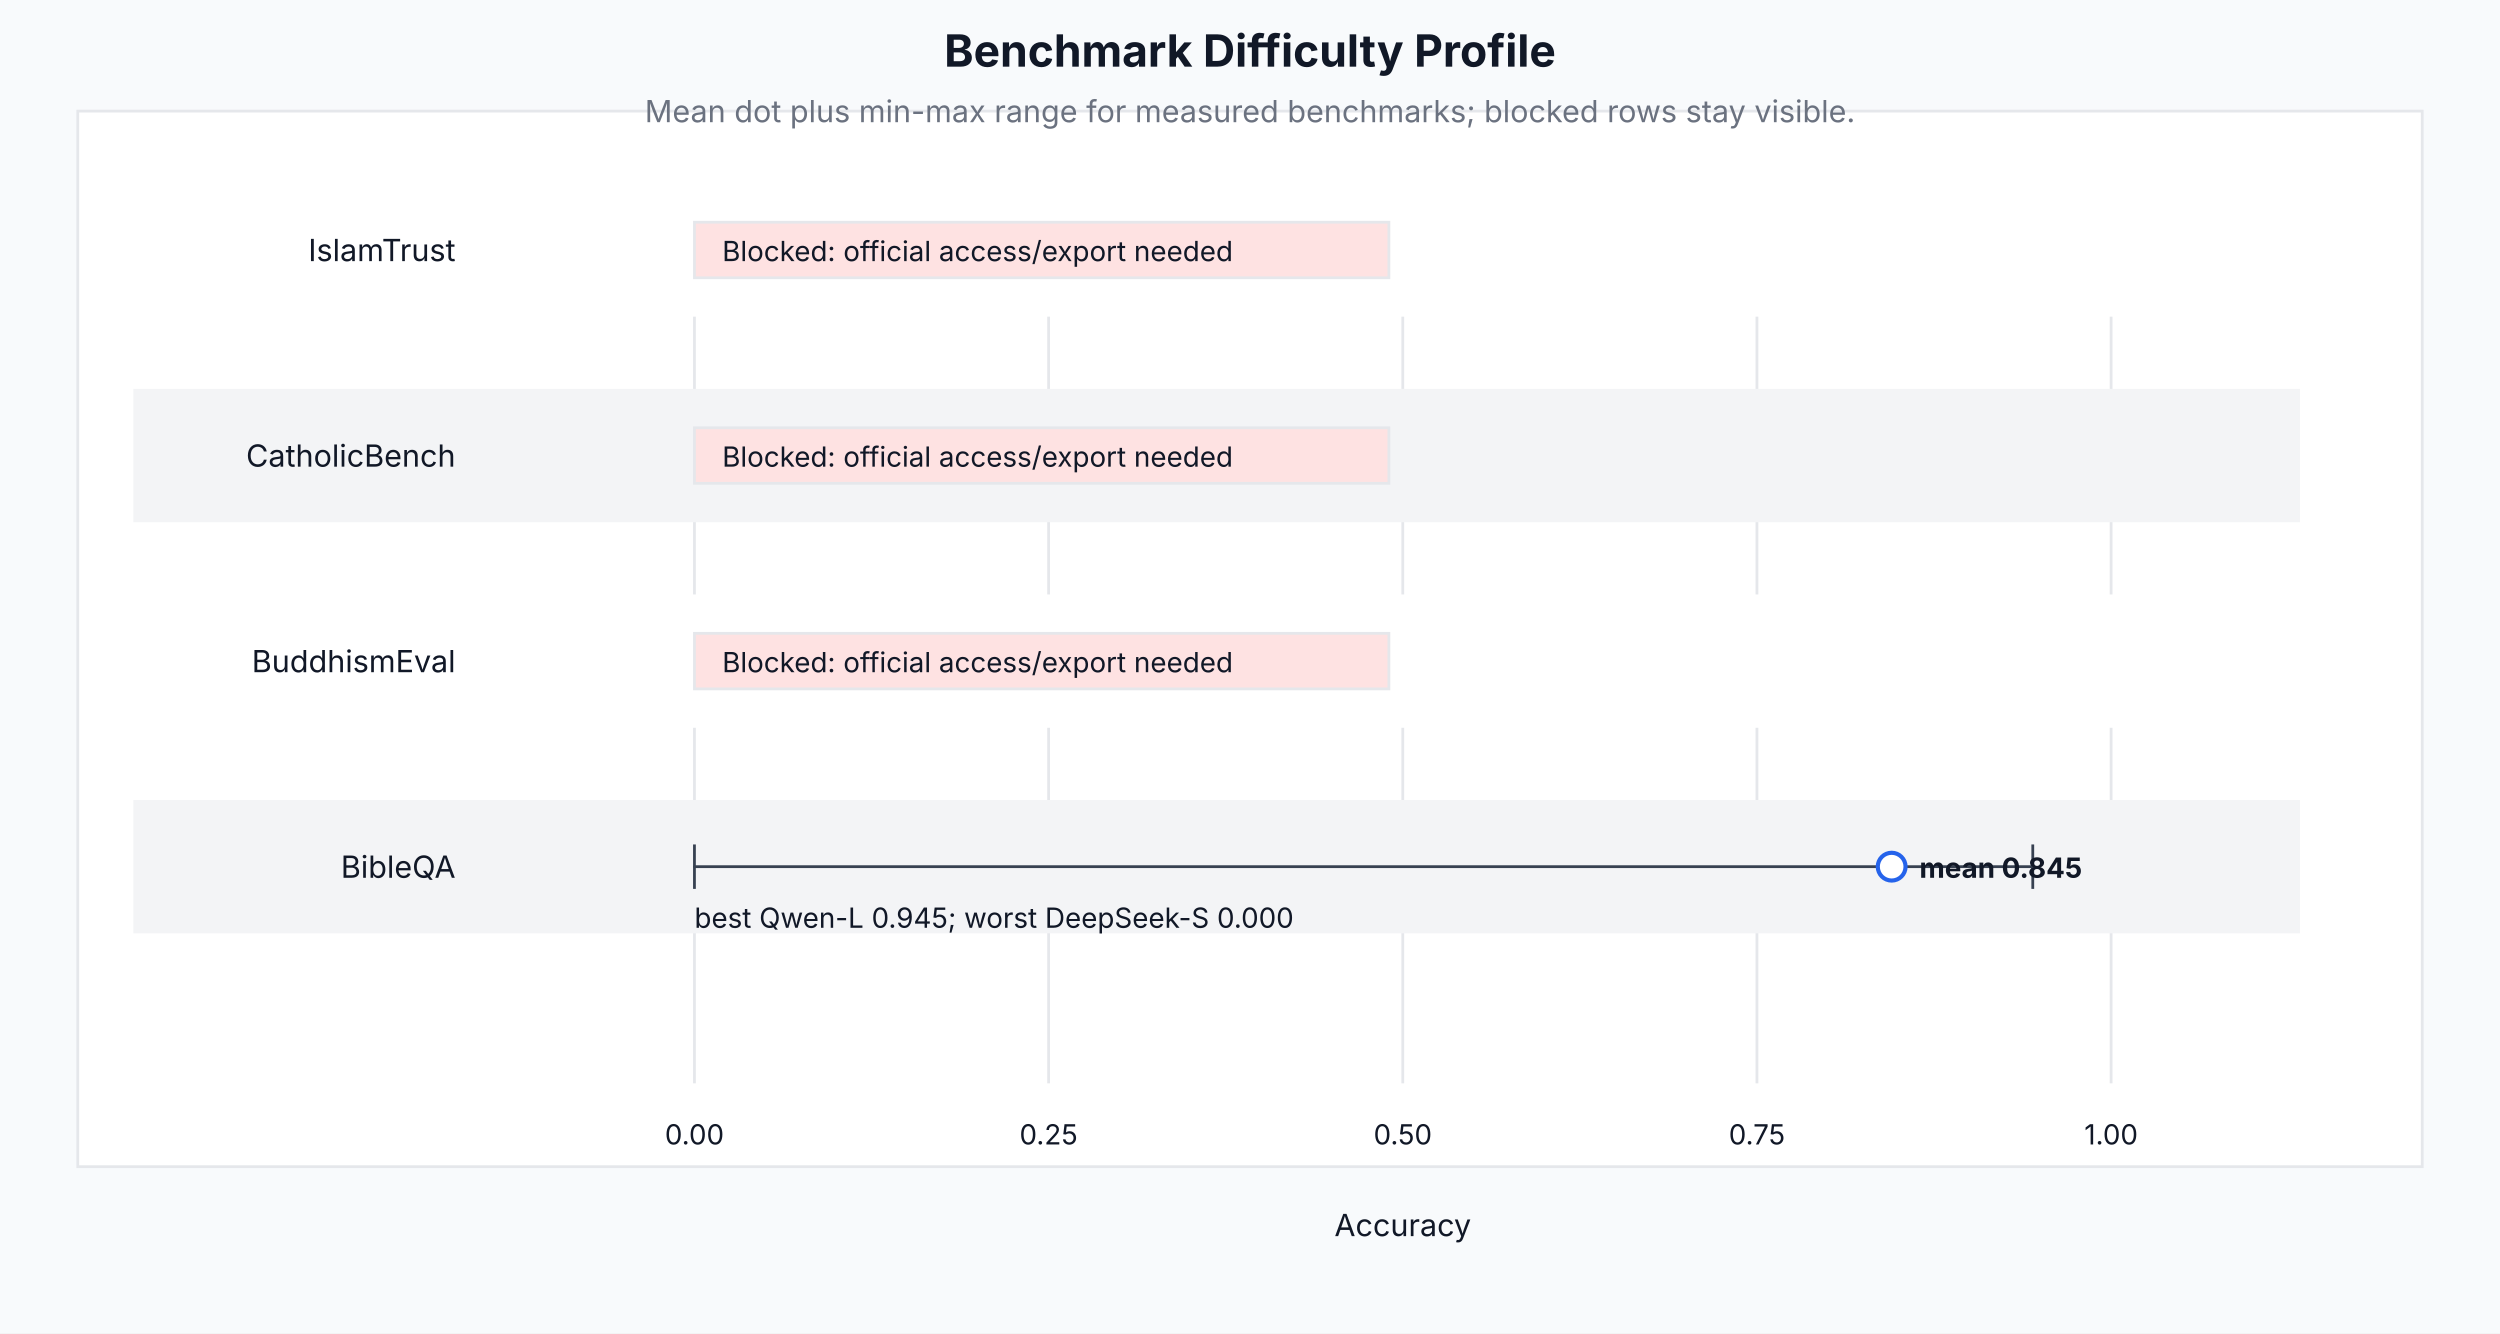
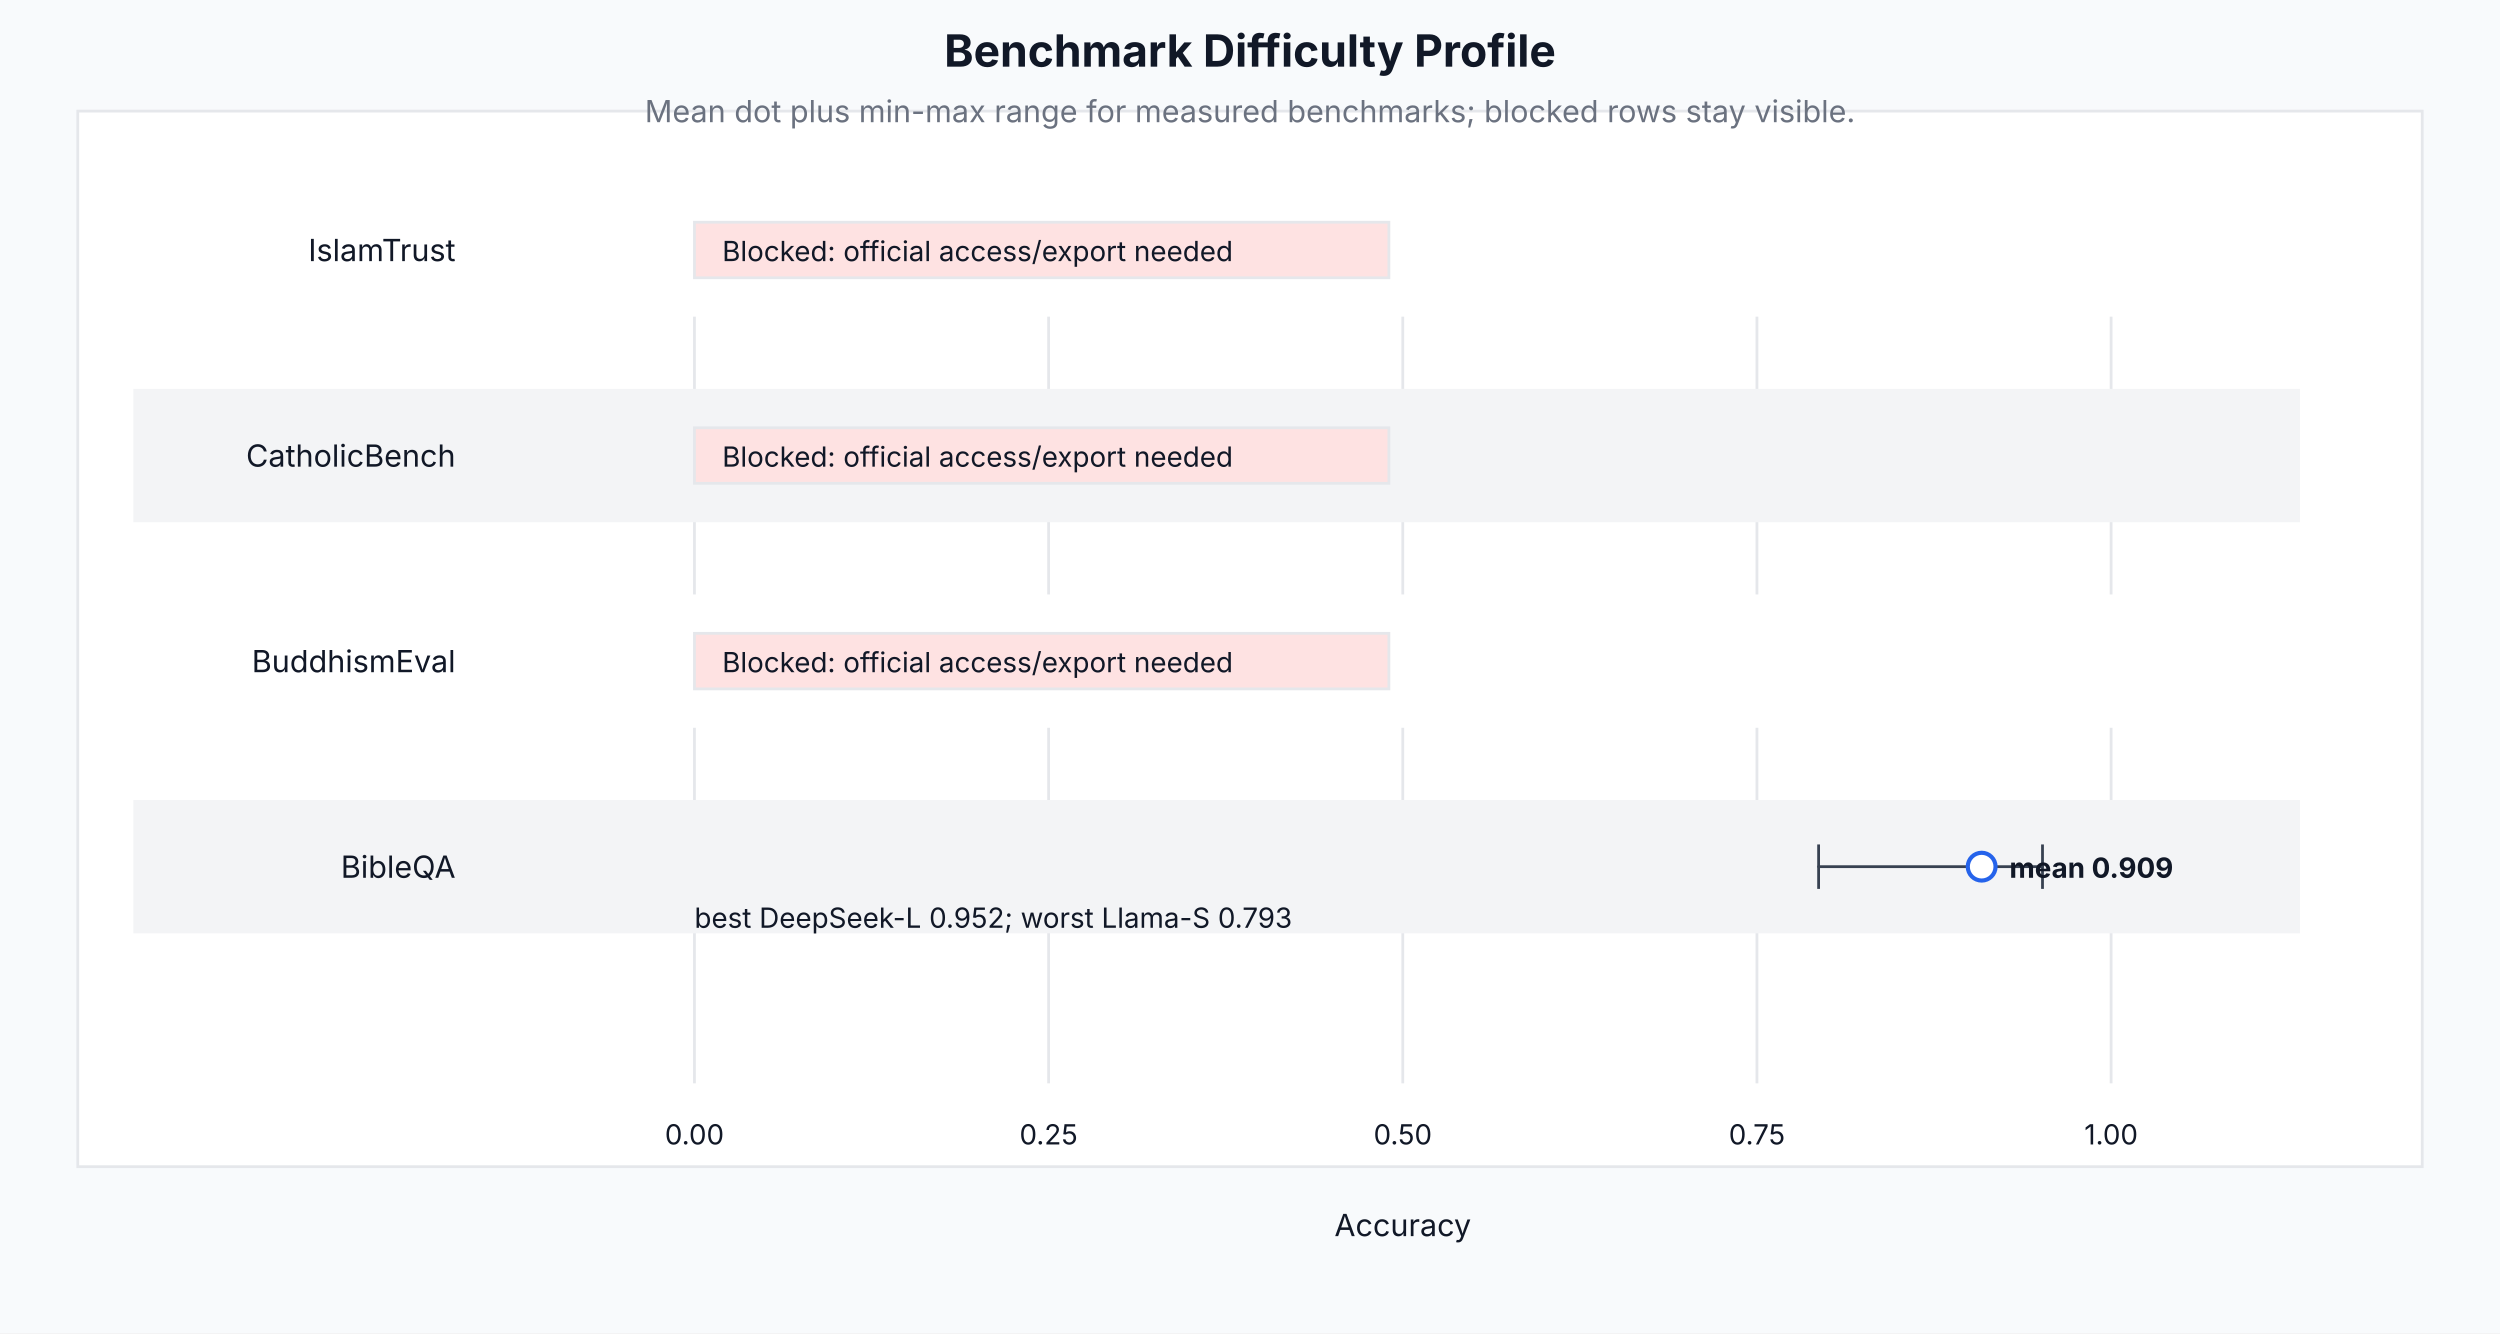
<svg xmlns="http://www.w3.org/2000/svg" viewBox="0 0 900 480" role="img">
  <style>
        text { font-family: system-ui, -apple-system, BlinkMacSystemFont, "Segoe UI", sans-serif; fill: #111827; }
        .title { font-size: 16px; font-weight: 750; }
        .subtitle { font-size: 11px; fill: #6B7280; }
        .axis { font-size: 11px; }
        .small { font-size: 10px; }
        .tiny { font-size: 8.5px; }
        .value { font-size: 10px; font-weight: 650; }
        .cell-label { font-size: 10px; font-weight: 750; fill: #ffffff; }
        .muted { font-size: 10px; fill: #6B7280; }
        .grid { stroke: #E5E7EB; stroke-width: 1; }
        .axis-line { stroke: #374151; stroke-width: 1; }
        .outline { stroke: #ffffff; stroke-width: 1; }
        .panel { stroke: #E5E7EB; stroke-width: 1; }
    </style>
  <rect x="0" y="0" width="900" height="480" fill="#F8FAFC" />
  <rect x="28.0" y="40.0" width="844.0" height="380.0" fill="#FFFFFF" class="panel" />
  <text x="450.0" y="24.0" class="title" text-anchor="middle">Benchmark Difficulty Profile</text>
  <text x="450.0" y="44.0" class="subtitle" text-anchor="middle">Mean dot plus min-max range for measured benchmarks; blocked rows stay visible.</text>
  <line x1="250.0" y1="68.0" x2="250.0" y2="390.0" class="grid" />
  <text x="250.0" y="412.0" class="small" text-anchor="middle">0.00</text>
  <line x1="377.5" y1="68.0" x2="377.5" y2="390.0" class="grid" />
  <text x="377.5" y="412.0" class="small" text-anchor="middle">0.25</text>
  <line x1="505.0" y1="68.0" x2="505.0" y2="390.0" class="grid" />
  <text x="505.0" y="412.0" class="small" text-anchor="middle">0.50</text>
  <line x1="632.5" y1="68.0" x2="632.5" y2="390.0" class="grid" />
  <text x="632.5" y="412.0" class="small" text-anchor="middle">0.75</text>
  <line x1="760.0" y1="68.0" x2="760.0" y2="390.0" class="grid" />
  <text x="760.0" y="412.0" class="small" text-anchor="middle">1.00</text>
  <text x="505.0" y="445.0" class="axis" text-anchor="middle">Accuracy</text>
  <rect x="48.0" y="66.0" width="780.0" height="48.0" fill="#FFFFFF" />
  <text x="164.0" y="94.0" class="axis" text-anchor="end">IslamTrust</text>
  <rect x="250.0" y="80.0" width="250.0" height="20.0" fill="#FEE2E2" class="panel" />
  <text x="260.0" y="94.0" class="small" text-anchor="start">Blocked: official access/export needed</text>
  <rect x="48.0" y="140.0" width="780.0" height="48.0" fill="#F3F4F6" />
  <text x="164.0" y="168.0" class="axis" text-anchor="end">CatholicBench</text>
  <rect x="250.0" y="154.0" width="250.0" height="20.0" fill="#FEE2E2" class="panel" />
  <text x="260.0" y="168.0" class="small" text-anchor="start">Blocked: official access/export needed</text>
  <rect x="48.0" y="214.0" width="780.0" height="48.0" fill="#FFFFFF" />
  <text x="164.0" y="242.0" class="axis" text-anchor="end">BuddhismEval</text>
  <rect x="250.0" y="228.0" width="250.0" height="20.0" fill="#FEE2E2" class="panel" />
  <text x="260.0" y="242.0" class="small" text-anchor="start">Blocked: official access/export needed</text>
  <rect x="48.0" y="288.0" width="780.0" height="48.0" fill="#F3F4F6" />
  <text x="164.0" y="316.0" class="axis" text-anchor="end">BibleQA</text>
-   <line x1="250.0" y1="312.0" x2="731.8" y2="312.0" class="axis-line" stroke="#2563EB" stroke-width="4" stroke-linecap="round" />
-   <line x1="250.0" y1="304.0" x2="250.0" y2="320.0" class="axis-line" />
-   <line x1="731.8" y1="304.0" x2="731.8" y2="320.0" class="axis-line" />
-   <circle cx="681.0" cy="312.0" r="5.0" fill="#FFFFFF" stroke="#2563EB" stroke-width="1.5" />
-   <text x="691.0" y="316.0" class="value" text-anchor="start">mean 0.845</text>
-   <text x="250.0" y="334.0" class="small" text-anchor="start">best Qwen-L 0.945; worst DeepSeek-S 0.000</text>
+   <line x1="654.7" y1="312.0" x2="735.3" y2="312.0" class="axis-line" stroke="#2563EB" stroke-width="4" stroke-linecap="round" />
+   <line x1="654.7" y1="304.0" x2="654.7" y2="320.0" class="axis-line" />
+   <line x1="735.3" y1="304.0" x2="735.3" y2="320.0" class="axis-line" />
+   <circle cx="713.4" cy="312.0" r="5.0" fill="#FFFFFF" stroke="#2563EB" stroke-width="1.5" />
+   <text x="723.4" y="316.0" class="value" text-anchor="start">mean 0.909</text>
+   <text x="250.0" y="334.0" class="small" text-anchor="start">best DeepSeek-L 0.952; worst Llama-S 0.793</text>
</svg>
